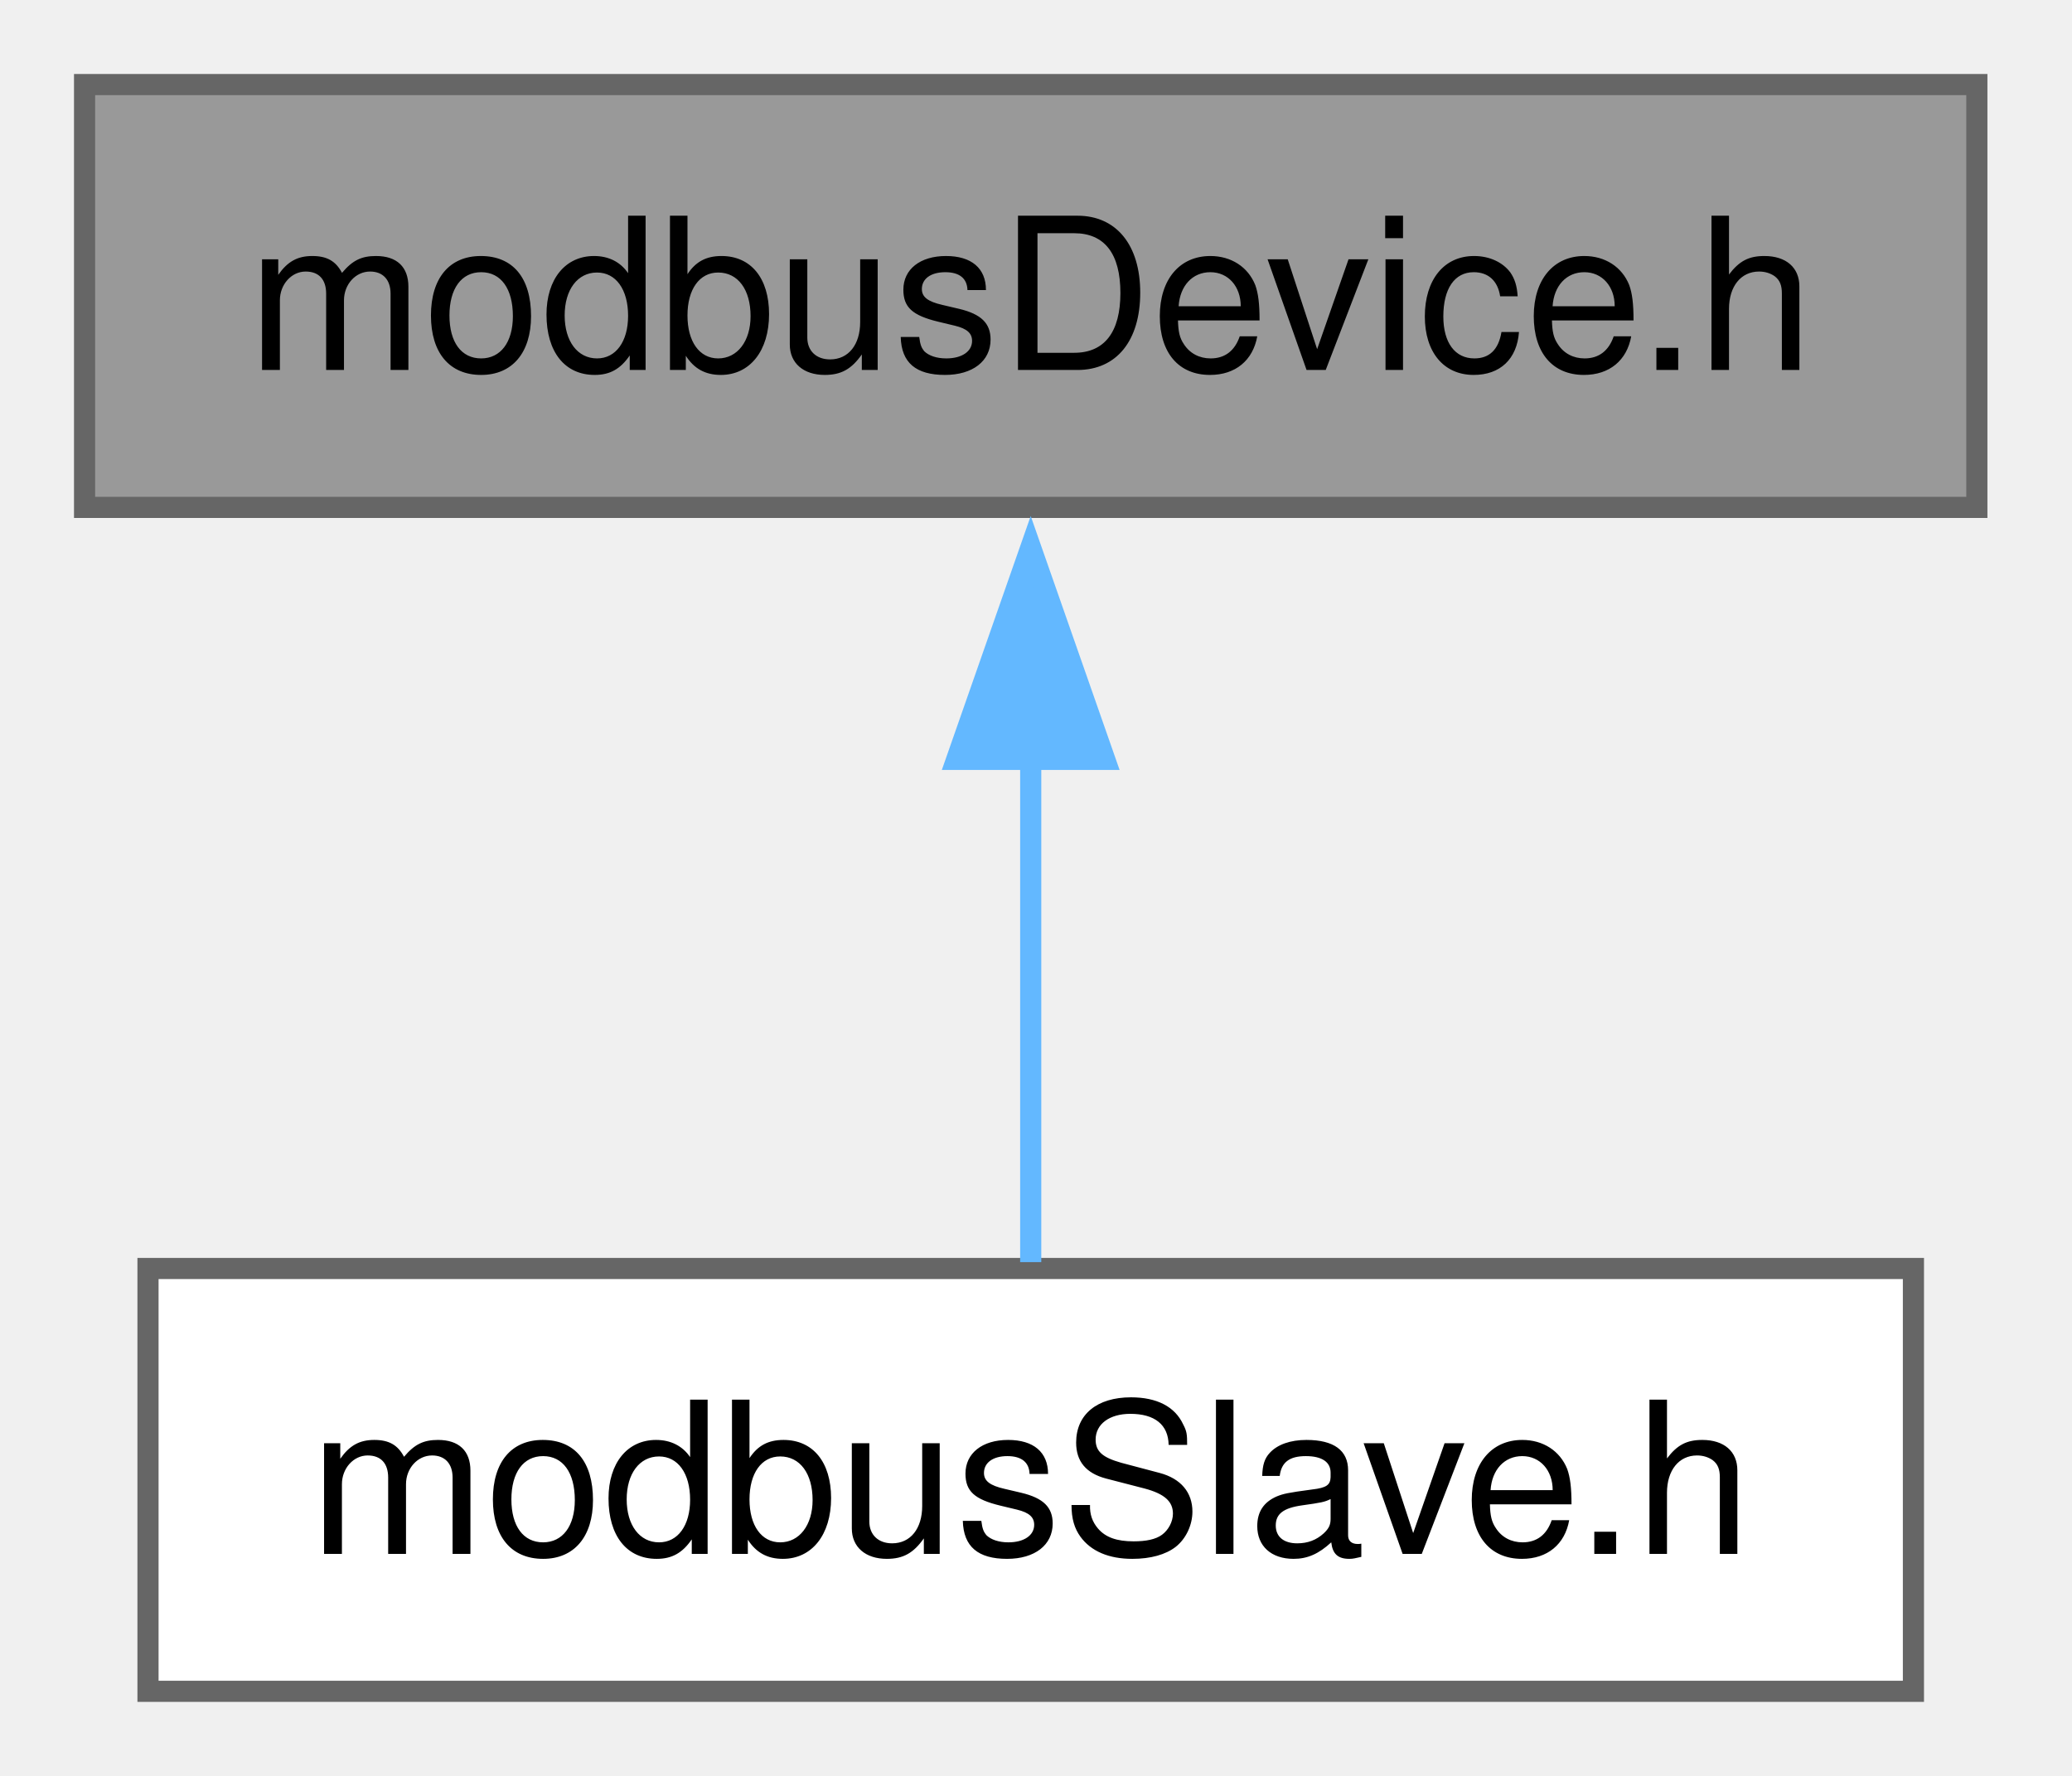
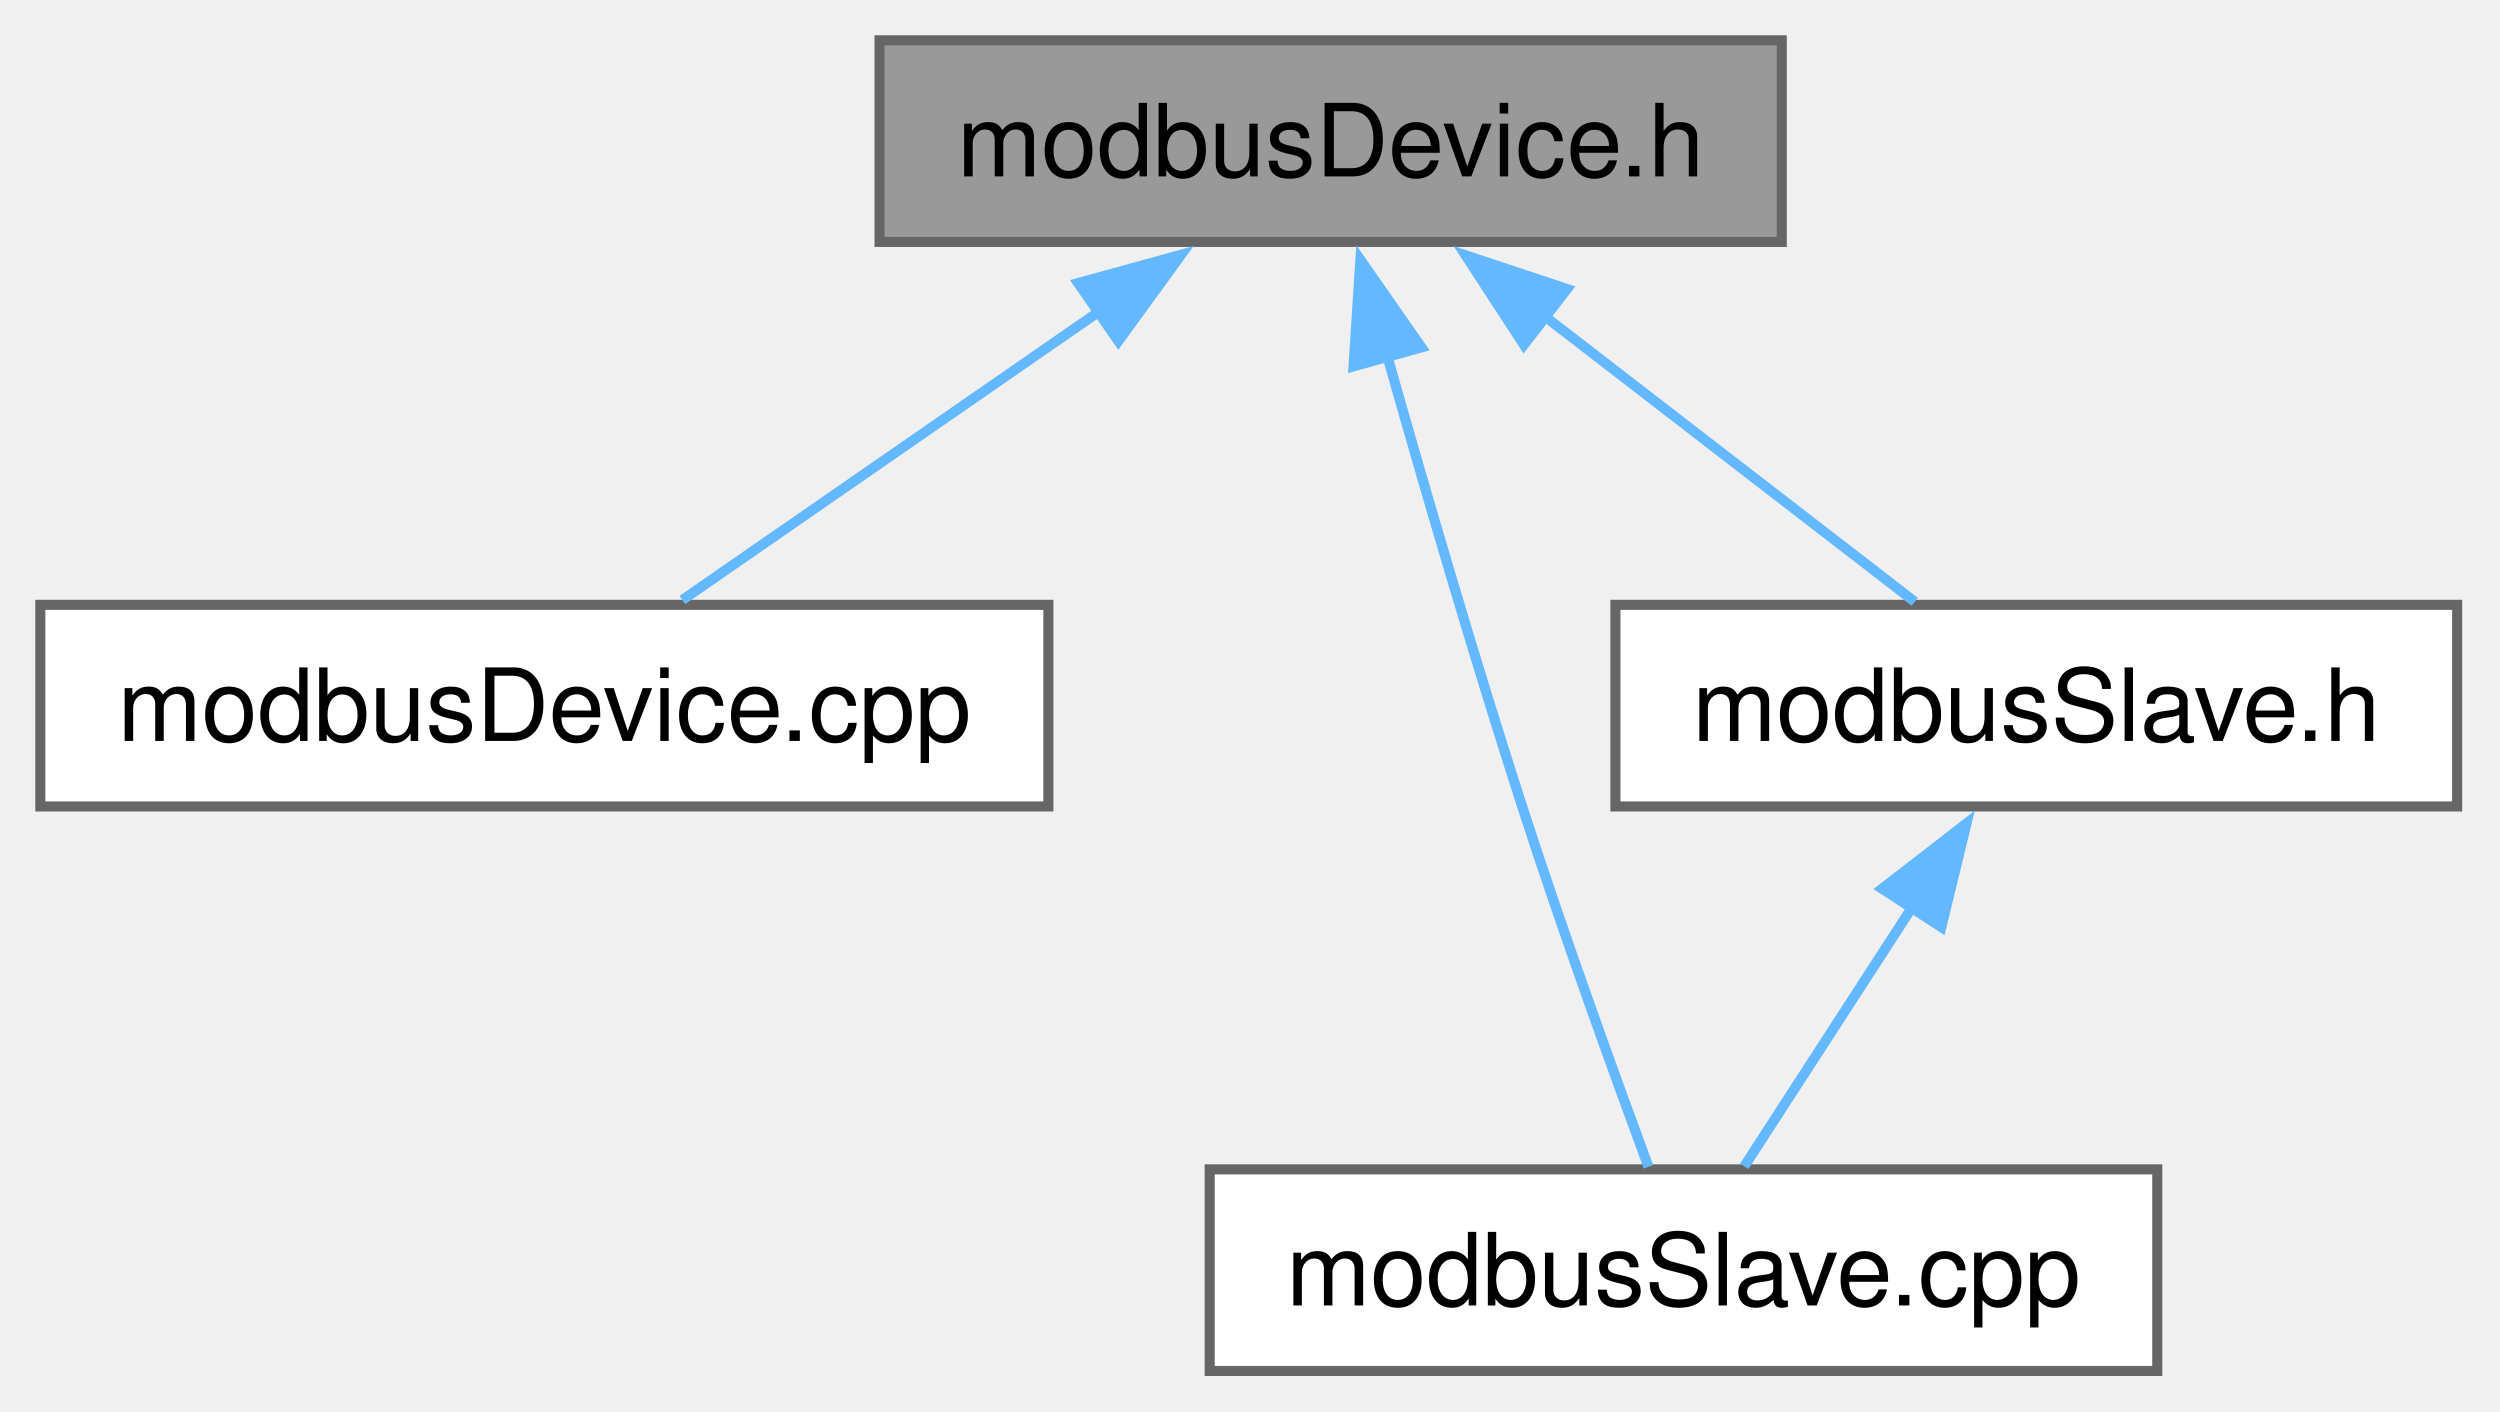
- <svg xmlns="http://www.w3.org/2000/svg" xmlns:xlink="http://www.w3.org/1999/xlink" width="98pt" height="84pt" viewBox="0.00 0.00 98.00 84.00">
-   <g id="graph0" class="graph" transform="scale(1 1) rotate(0) translate(4 80)">
+ <svg xmlns="http://www.w3.org/2000/svg" xmlns:xlink="http://www.w3.org/1999/xlink" width="248pt" height="140pt" viewBox="0.00 0.00 248.00 140.00">
+   <g id="graph0" class="graph" transform="scale(1 1) rotate(0) translate(4 136)">
    <g id="Node000001" class="node">
      <g id="a_Node000001">
        <a xlink:title="Modbus device abstraction that extends the register bank with slave ID handling.">
-           <polygon fill="#999999" stroke="#666666" points="89.5,-76 0,-76 0,-56 89.5,-56 89.5,-76" />
-           <text xml:space="preserve" text-anchor="middle" x="44.75" y="-62.5" font-family="Helvetica,sans-Serif" font-size="10.00">modbusDevice.h</text>
+           <polygon fill="#999999" stroke="#666666" points="172.75,-132 83.25,-132 83.25,-112 172.75,-112 172.75,-132" />
+           <text xml:space="preserve" text-anchor="middle" x="128" y="-118.5" font-family="Helvetica,sans-Serif" font-size="10.00">modbusDevice.h</text>
        </a>
      </g>
    </g>
    <g id="Node000002" class="node">
      <g id="a_Node000002">
-         <a xlink:href="modbus_slave_8h.html" target="_top" xlink:title="Modbus RTU slave protocol engine and callback API.">
-           <polygon fill="white" stroke="#666666" points="86.5,-20 3,-20 3,0 86.5,0 86.5,-20" />
-           <text xml:space="preserve" text-anchor="middle" x="44.75" y="-6.5" font-family="Helvetica,sans-Serif" font-size="10.00">modbusSlave.h</text>
+         <a xlink:href="modbus_device_8cpp.html" target="_top" xlink:title=" ">
+           <polygon fill="white" stroke="#666666" points="100,-76 0,-76 0,-56 100,-56 100,-76" />
+           <text xml:space="preserve" text-anchor="middle" x="50" y="-62.5" font-family="Helvetica,sans-Serif" font-size="10.00">modbusDevice.cpp</text>
        </a>
      </g>
    </g>
    <g id="edge1_Node000001_Node000002" class="edge">
      <g id="a_edge1_Node000001_Node000002">
        <a xlink:title=" ">
-           <path fill="none" stroke="#63b8ff" d="M44.75,-44.13C44.75,-35.9 44.75,-26.85 44.75,-20.3" />
-           <polygon fill="#63b8ff" stroke="#63b8ff" points="41.25,-44.08 44.75,-54.08 48.25,-44.08 41.25,-44.08" />
+           <path fill="none" stroke="#63b8ff" d="M105.28,-105.27C91.81,-95.94 75.17,-84.43 63.69,-76.48" />
+           <polygon fill="#63b8ff" stroke="#63b8ff" points="102.95,-107.92 113.17,-110.73 106.94,-102.16 102.95,-107.92" />
+         </a>
+       </g>
+     </g>
+     <g id="Node000003" class="node">
+       <g id="a_Node000003">
+         <a xlink:href="modbus_slave_8cpp.html" target="_top" xlink:title=" ">
+           <polygon fill="white" stroke="#666666" points="210,-20 116,-20 116,0 210,0 210,-20" />
+           <text xml:space="preserve" text-anchor="middle" x="163" y="-6.5" font-family="Helvetica,sans-Serif" font-size="10.00">modbusSlave.cpp</text>
+         </a>
+       </g>
+     </g>
+     <g id="edge2_Node000001_Node000003" class="edge">
+       <g id="a_edge2_Node000001_Node000003">
+         <a xlink:title=" ">
+           <path fill="none" stroke="#63b8ff" d="M133.58,-100.82C137.22,-87.94 142.17,-70.92 147,-56 151.03,-43.54 156.18,-29.32 159.53,-20.25" />
+           <polygon fill="#63b8ff" stroke="#63b8ff" points="130.27,-99.66 130.95,-110.23 137.01,-101.54 130.27,-99.66" />
+         </a>
+       </g>
+     </g>
+     <g id="Node000004" class="node">
+       <g id="a_Node000004">
+         <a xlink:href="modbus_slave_8h.html" target="_top" xlink:title="Modbus RTU slave protocol engine and callback API.">
+           <polygon fill="white" stroke="#666666" points="239.75,-76 156.25,-76 156.25,-56 239.75,-56 239.75,-76" />
+           <text xml:space="preserve" text-anchor="middle" x="198" y="-62.5" font-family="Helvetica,sans-Serif" font-size="10.00">modbusSlave.h</text>
+         </a>
+       </g>
+     </g>
+     <g id="edge3_Node000001_Node000004" class="edge">
+       <g id="a_edge3_Node000001_Node000004">
+         <a xlink:title=" ">
+           <path fill="none" stroke="#63b8ff" d="M149.16,-104.68C161.2,-95.39 175.85,-84.09 185.95,-76.3" />
+           <polygon fill="#63b8ff" stroke="#63b8ff" points="147.17,-101.79 141.39,-110.67 151.45,-107.33 147.17,-101.79" />
+         </a>
+       </g>
+     </g>
+     <g id="edge4_Node000004_Node000003" class="edge">
+       <g id="a_edge4_Node000004_Node000003">
+         <a xlink:title=" ">
+           <path fill="none" stroke="#63b8ff" d="M185.78,-46.15C180.11,-37.4 173.62,-27.39 169.03,-20.3" />
+           <polygon fill="#63b8ff" stroke="#63b8ff" points="182.7,-47.84 191.08,-54.32 188.58,-44.03 182.7,-47.84" />
        </a>
      </g>
    </g>
  </g>
</svg>
